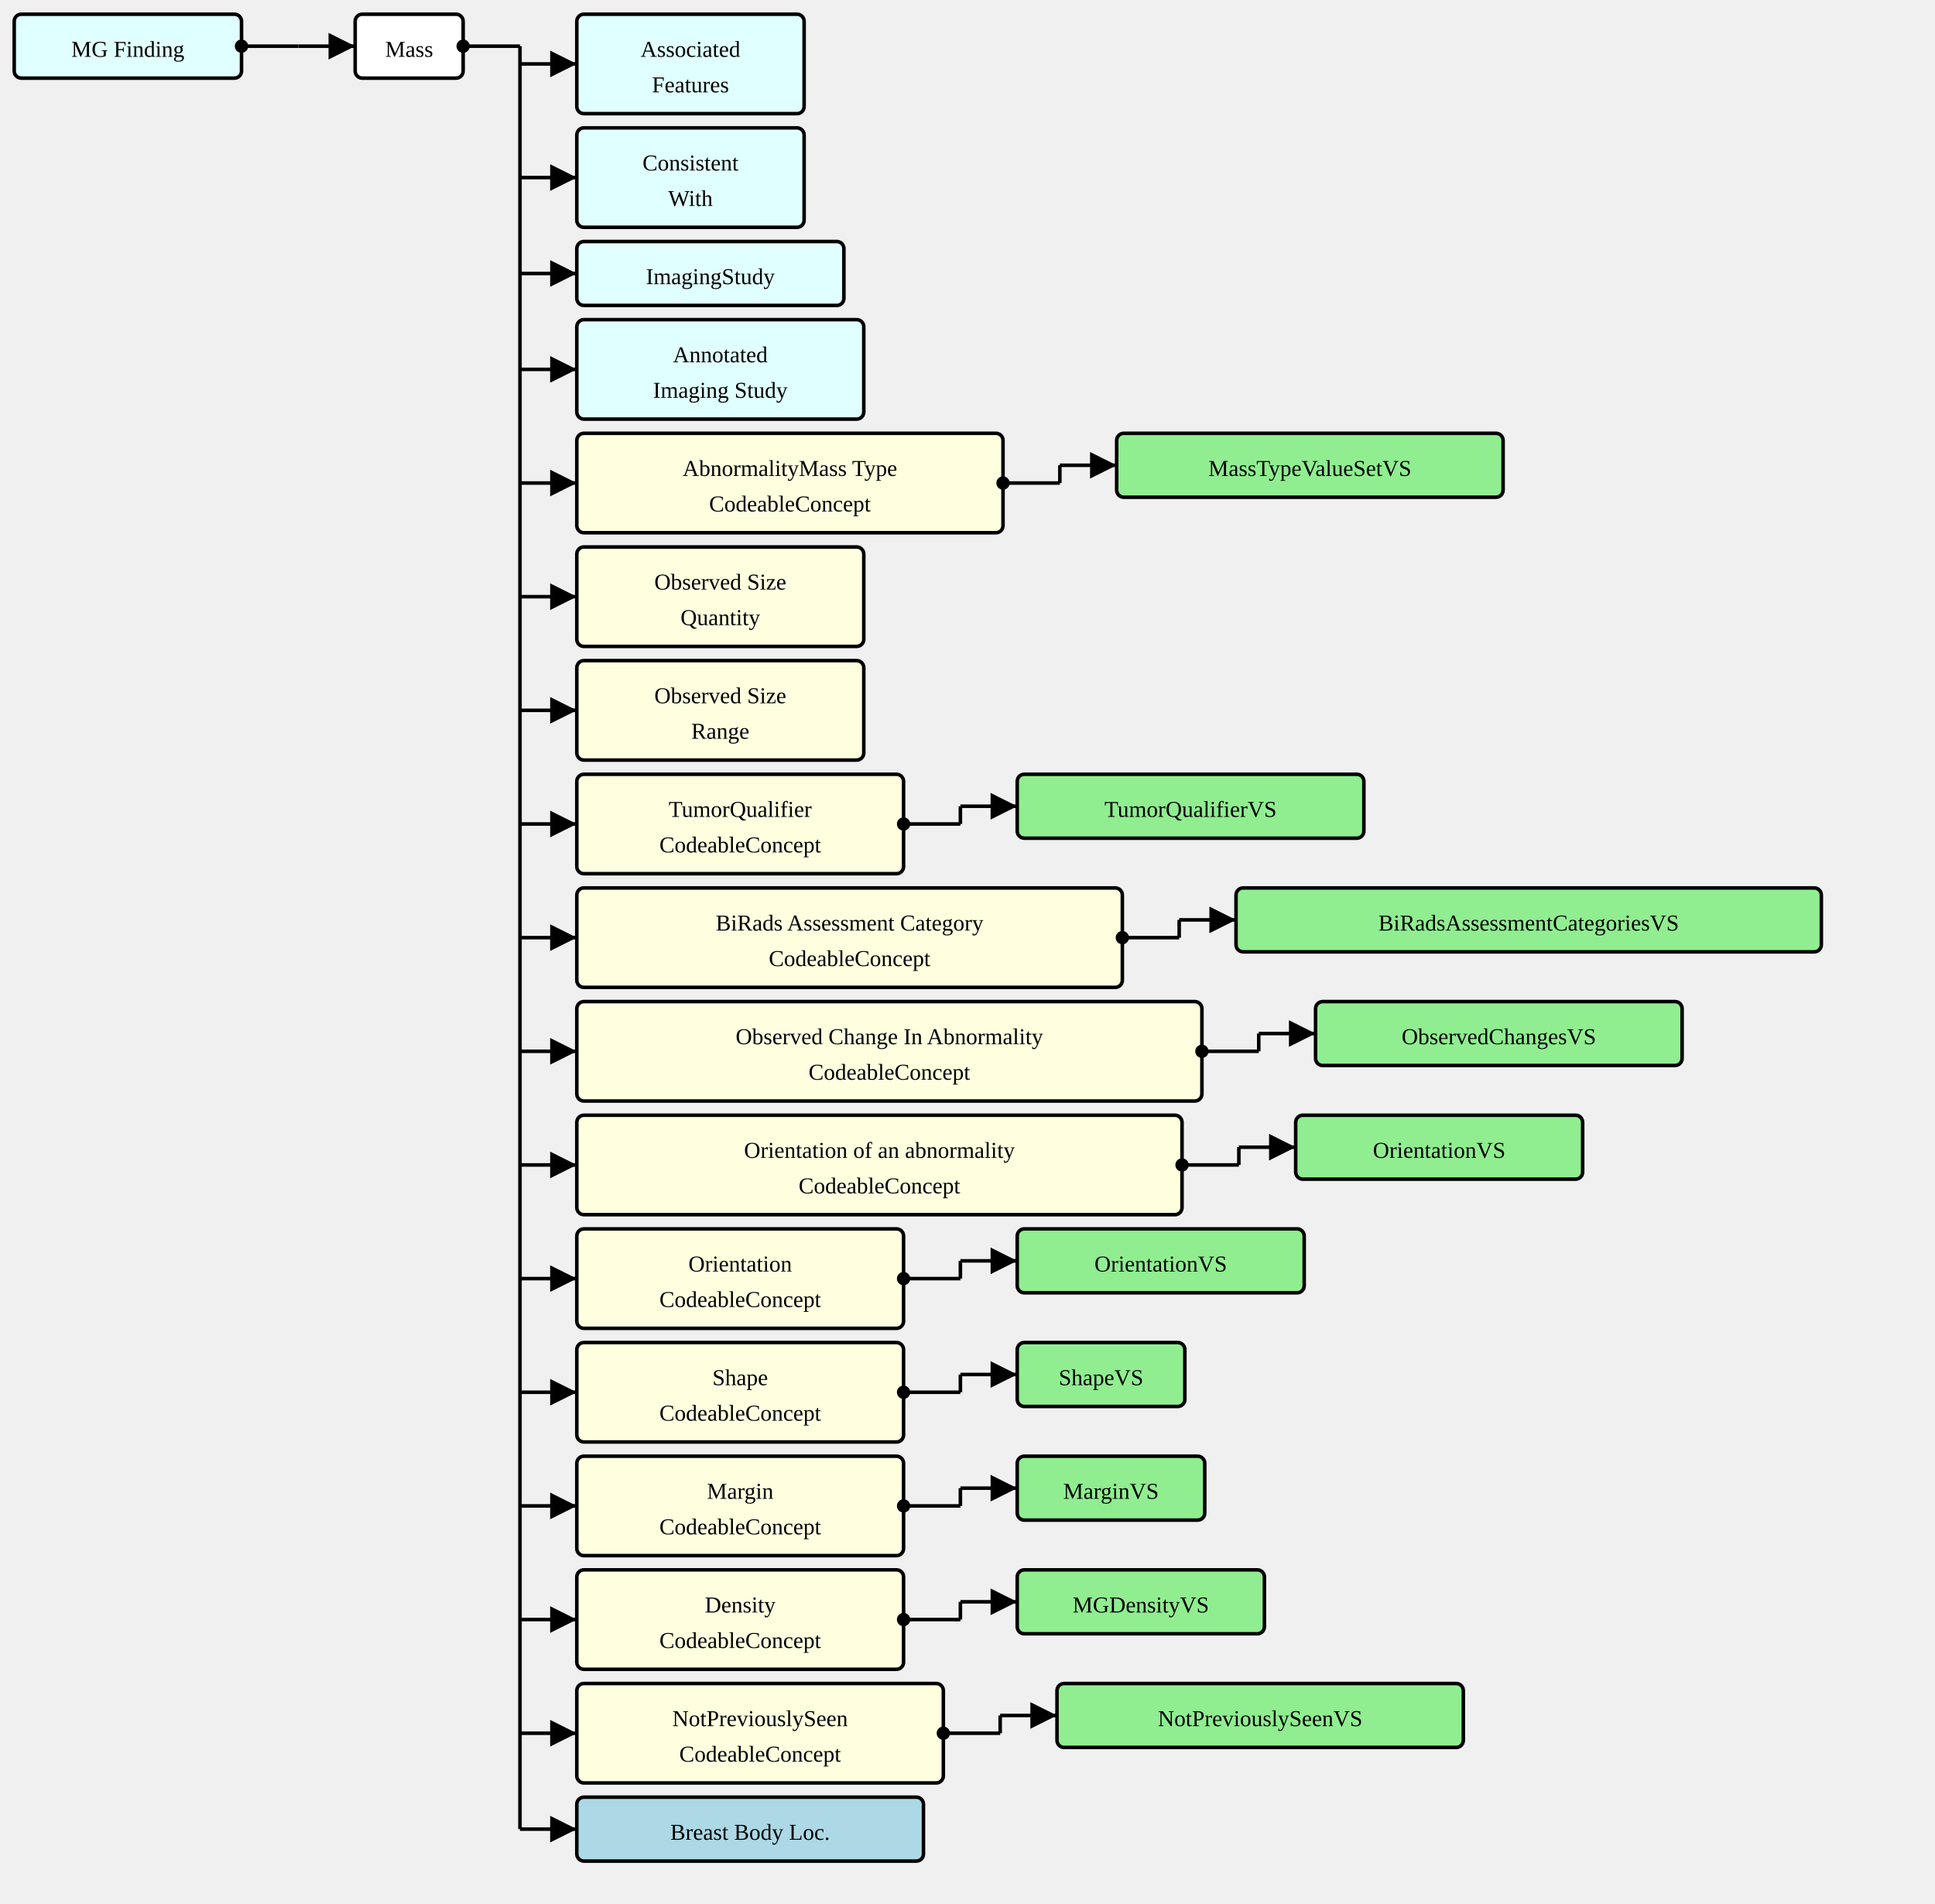
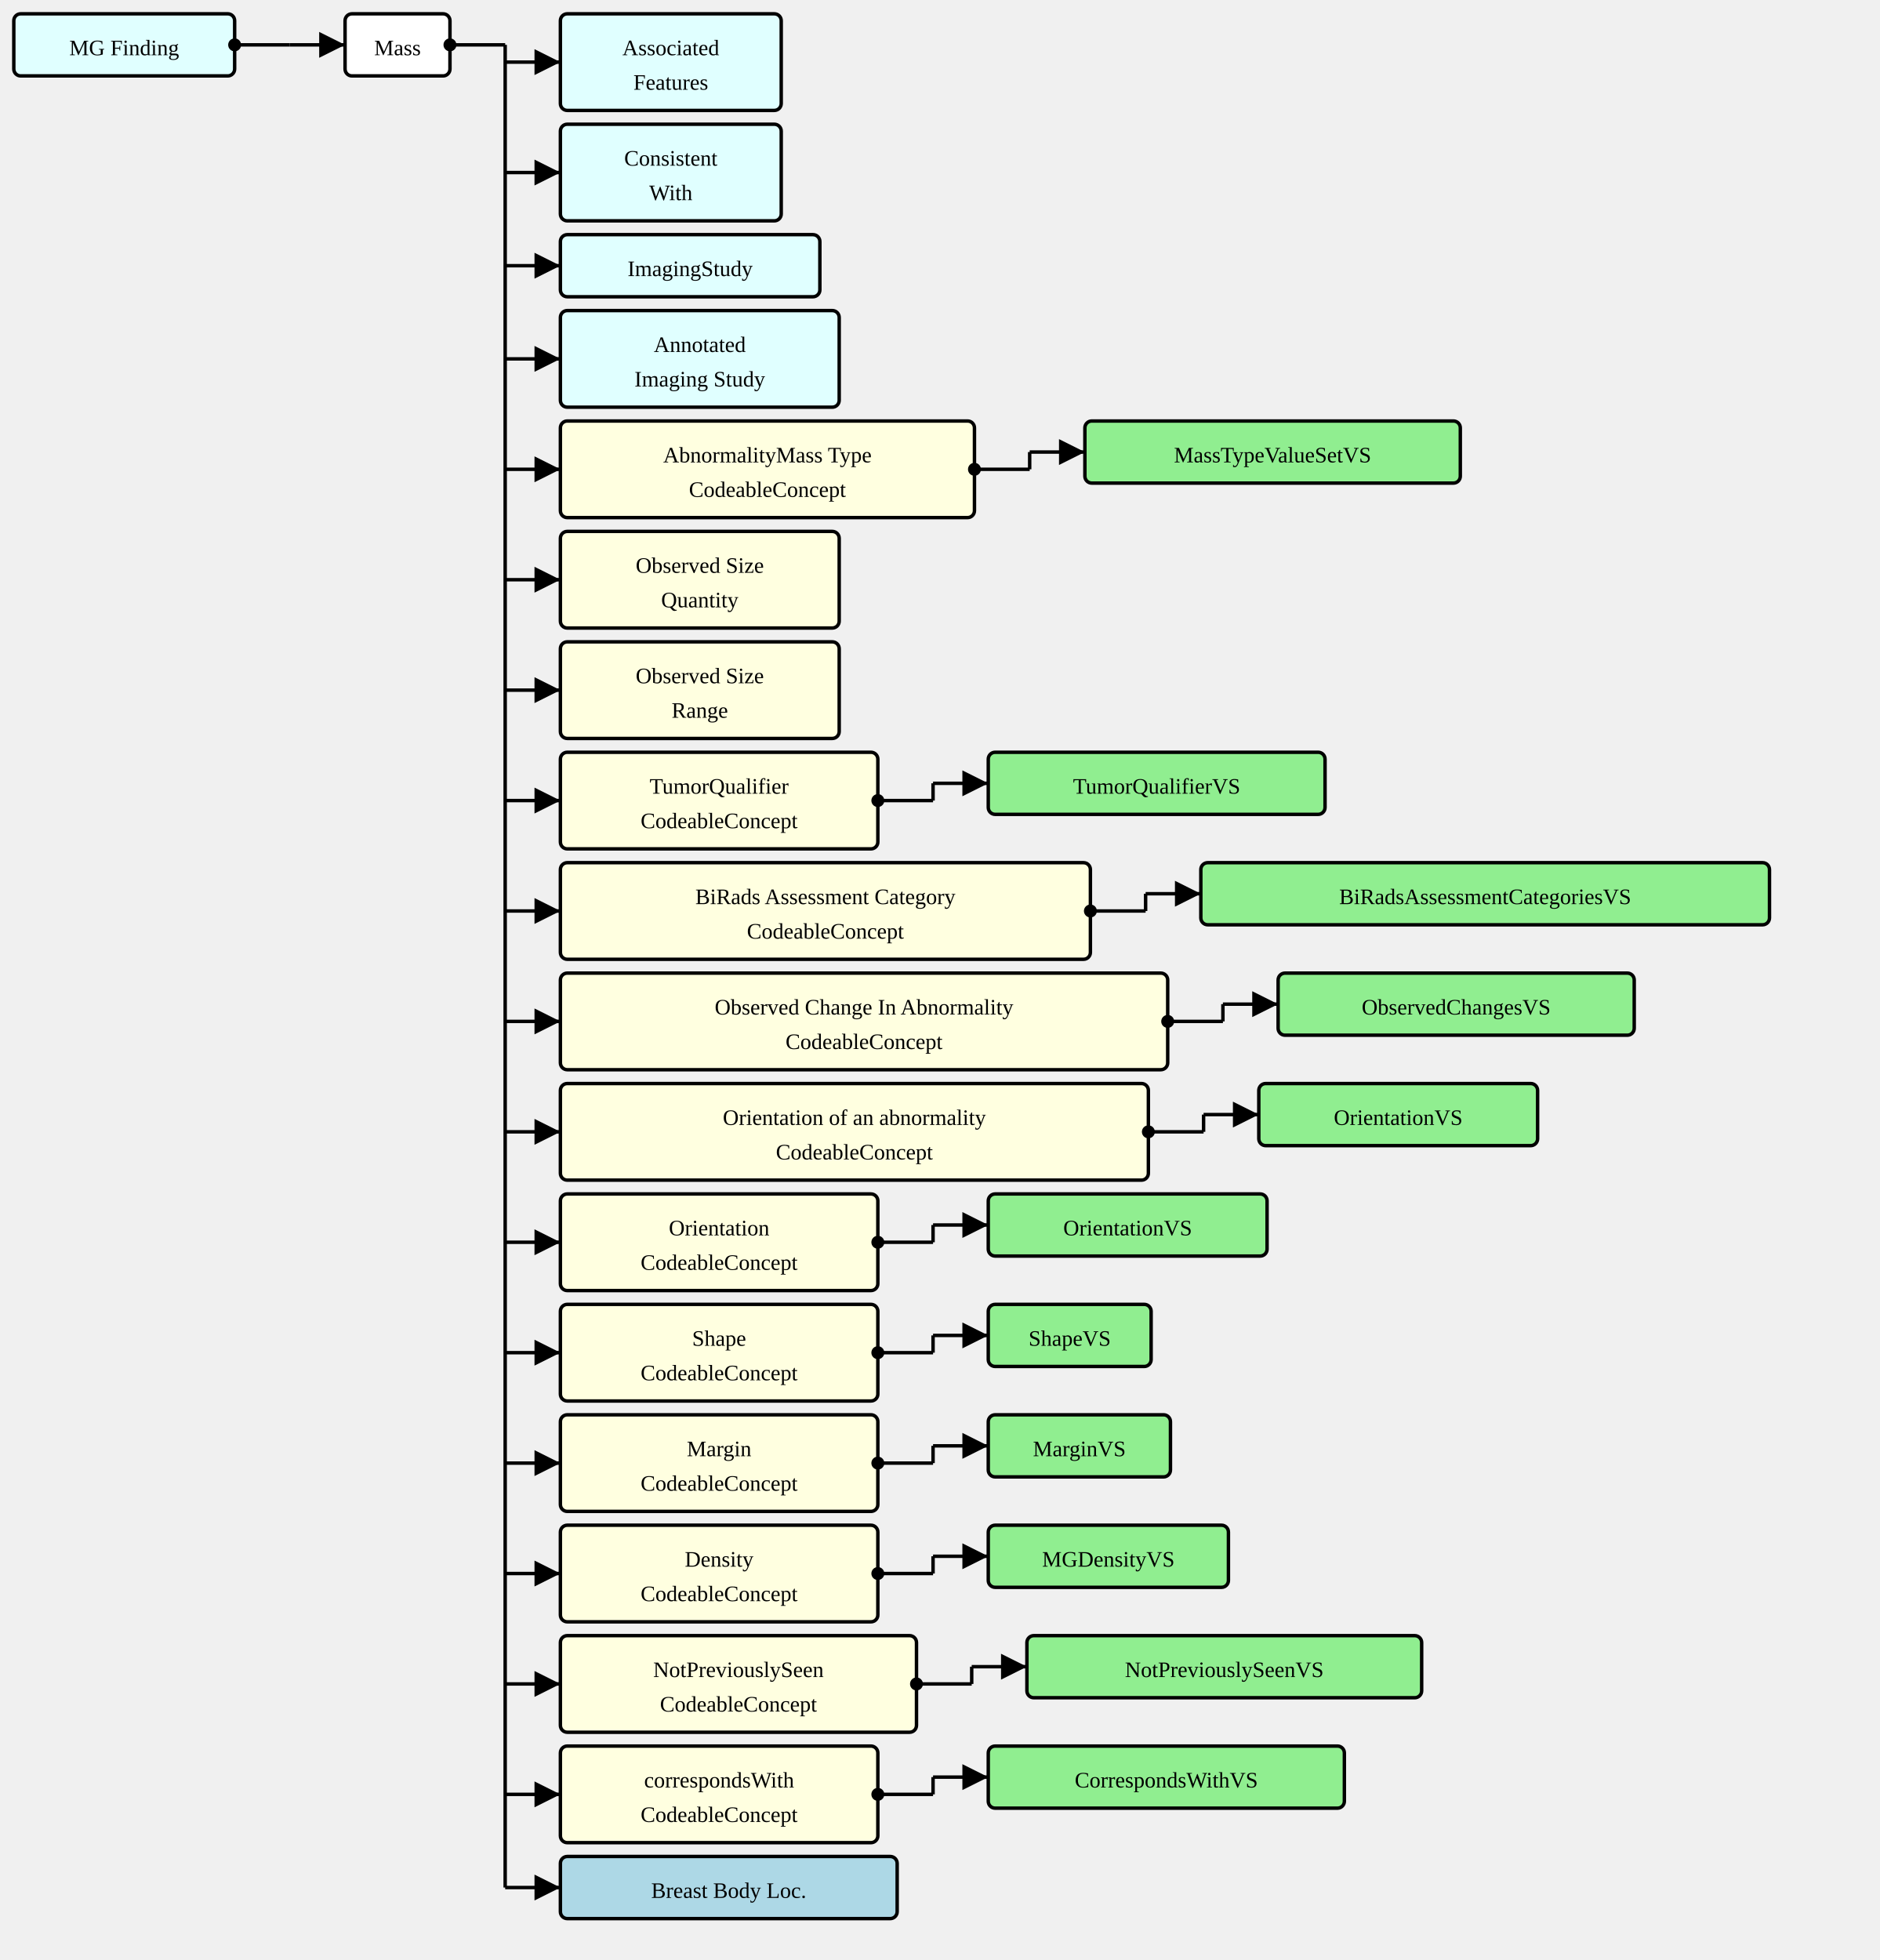
- <svg xmlns="http://www.w3.org/2000/svg" version="1.1" width="1021.5" height="1005">
+ <svg xmlns="http://www.w3.org/2000/svg" version="1.1" width="1021.5" height="1065">
  <defs>
    <marker id="arrowStart" markerWidth="3.75" markerHeight="3.75" markerUnits="px" refX="1.875" refY="1.875">
      <circle fill="Black" stroke-width="0" cx="1.875" cy="1.875" r="1.875" />
    </marker>
    <marker id="arrowEnd" markerWidth="7.5" markerHeight="7.5" markerUnits="px" refX="7.5" refY="3.75">
      <polygon fill="Black" stroke-width="0" points="0 0 7.5 3.75 0 7.5" />
    </marker>
  </defs>
  <g>
    <g transform="translate(7.5 7.5)">
      <rect fill="LightCyan" stroke="Black" stroke-width="1.875" x="0" y="0" width="120" height="33.75" rx="3.75" ry="3.75" />
      <a href="./StructureDefinition-MGFinding.html" target="_top">
        <text x="60" y="22.5" text-anchor="middle">MG Finding</text>
      </a>
    </g>
    <line stroke="Black" stroke-width="1.875" marker-end="url(#arrowEnd)" x1="157.5" y1="24.375" x2="187.5" y2="24.375" />
    <line stroke="Black" stroke-width="1.875" marker-start="url(#arrowStart)" x1="127.5" y1="24.375" x2="157.5" y2="24.375" />
    <line stroke="Black" stroke-width="1.875" x1="157.5" y1="24.375" x2="157.5" y2="24.375" />
  </g>
  <g>
    <g transform="translate(187.5 7.5)">
      <rect fill="White" stroke="Black" stroke-width="1.875" x="0" y="0" width="57" height="33.75" rx="3.75" ry="3.75" />
      <text x="28.5" y="22.5" text-anchor="middle">Mass</text>
    </g>
    <line stroke="Black" stroke-width="1.875" marker-end="url(#arrowEnd)" x1="274.5" y1="33.75" x2="304.5" y2="33.75" />
    <line stroke="Black" stroke-width="1.875" marker-end="url(#arrowEnd)" x1="274.5" y1="93.75" x2="304.5" y2="93.75" />
    <line stroke="Black" stroke-width="1.875" marker-end="url(#arrowEnd)" x1="274.5" y1="144.375" x2="304.5" y2="144.375" />
    <line stroke="Black" stroke-width="1.875" marker-end="url(#arrowEnd)" x1="274.5" y1="195" x2="304.5" y2="195" />
    <line stroke="Black" stroke-width="1.875" marker-end="url(#arrowEnd)" x1="274.5" y1="255" x2="304.5" y2="255" />
    <line stroke="Black" stroke-width="1.875" marker-end="url(#arrowEnd)" x1="274.5" y1="315" x2="304.5" y2="315" />
    <line stroke="Black" stroke-width="1.875" marker-end="url(#arrowEnd)" x1="274.5" y1="375" x2="304.5" y2="375" />
    <line stroke="Black" stroke-width="1.875" marker-end="url(#arrowEnd)" x1="274.5" y1="435" x2="304.5" y2="435" />
    <line stroke="Black" stroke-width="1.875" marker-end="url(#arrowEnd)" x1="274.5" y1="495" x2="304.5" y2="495" />
    <line stroke="Black" stroke-width="1.875" marker-end="url(#arrowEnd)" x1="274.5" y1="555" x2="304.5" y2="555" />
    <line stroke="Black" stroke-width="1.875" marker-end="url(#arrowEnd)" x1="274.5" y1="615" x2="304.5" y2="615" />
    <line stroke="Black" stroke-width="1.875" marker-end="url(#arrowEnd)" x1="274.5" y1="675" x2="304.5" y2="675" />
    <line stroke="Black" stroke-width="1.875" marker-end="url(#arrowEnd)" x1="274.5" y1="735" x2="304.5" y2="735" />
    <line stroke="Black" stroke-width="1.875" marker-end="url(#arrowEnd)" x1="274.5" y1="795" x2="304.5" y2="795" />
    <line stroke="Black" stroke-width="1.875" marker-end="url(#arrowEnd)" x1="274.5" y1="855" x2="304.5" y2="855" />
    <line stroke="Black" stroke-width="1.875" marker-end="url(#arrowEnd)" x1="274.5" y1="915" x2="304.5" y2="915" />
-     <line stroke="Black" stroke-width="1.875" marker-end="url(#arrowEnd)" x1="274.5" y1="965.625" x2="304.5" y2="965.625" />
+     <line stroke="Black" stroke-width="1.875" marker-end="url(#arrowEnd)" x1="274.5" y1="975" x2="304.5" y2="975" />
+     <line stroke="Black" stroke-width="1.875" marker-end="url(#arrowEnd)" x1="274.5" y1="1025.625" x2="304.5" y2="1025.625" />
    <line stroke="Black" stroke-width="1.875" marker-start="url(#arrowStart)" x1="244.5" y1="24.375" x2="274.5" y2="24.375" />
-     <line stroke="Black" stroke-width="1.875" x1="274.5" y1="24.375" x2="274.5" y2="965.625" />
+     <line stroke="Black" stroke-width="1.875" x1="274.5" y1="24.375" x2="274.5" y2="1025.625" />
  </g>
  <g>
    <g transform="translate(304.5 7.5)">
      <rect fill="LightCyan" stroke="Black" stroke-width="1.875" x="0" y="0" width="120" height="52.5" rx="3.75" ry="3.75" />
      <a href="./StructureDefinition-AssociatedFeatures.html" target="_top">
        <text x="60" y="22.5" text-anchor="middle">Associated</text>
      </a>
      <a href="./StructureDefinition-AssociatedFeatures.html" target="_top">
        <text x="60" y="41.25" text-anchor="middle">Features</text>
      </a>
    </g>
  </g>
  <g>
    <g transform="translate(304.5 67.5)">
      <rect fill="LightCyan" stroke="Black" stroke-width="1.875" x="0" y="0" width="120" height="52.5" rx="3.75" ry="3.75" />
      <a href="./StructureDefinition-ConsistentWith.html" target="_top">
        <text x="60" y="22.5" text-anchor="middle">Consistent</text>
      </a>
      <a href="./StructureDefinition-ConsistentWith.html" target="_top">
        <text x="60" y="41.25" text-anchor="middle">With</text>
      </a>
    </g>
  </g>
  <g>
    <g transform="translate(304.5 127.5)">
      <rect fill="LightCyan" stroke="Black" stroke-width="1.875" x="0" y="0" width="141" height="33.75" rx="3.75" ry="3.75" />
      <a href="./StructureDefinition-ImagingStudy.html" target="_top">
        <text x="70.5" y="22.5" text-anchor="middle">ImagingStudy</text>
      </a>
    </g>
  </g>
  <g>
    <g transform="translate(304.5 168.75)">
      <rect fill="LightCyan" stroke="Black" stroke-width="1.875" x="0" y="0" width="151.5" height="52.5" rx="3.75" ry="3.75" />
      <a href="./StructureDefinition-AimAnnotatedImagingStudy.html" target="_top">
        <text x="75.75" y="22.5" text-anchor="middle">Annotated</text>
      </a>
      <a href="./StructureDefinition-AimAnnotatedImagingStudy.html" target="_top">
        <text x="75.75" y="41.25" text-anchor="middle">Imaging Study</text>
      </a>
    </g>
  </g>
  <g>
    <g transform="translate(304.5 228.75)">
      <rect fill="LightYellow" stroke="Black" stroke-width="1.875" x="0" y="0" width="225" height="52.5" rx="3.75" ry="3.75" />
      <text x="112.5" y="22.5" text-anchor="middle">AbnormalityMass Type</text>
      <text x="112.5" y="41.25" text-anchor="middle">CodeableConcept</text>
    </g>
    <line stroke="Black" stroke-width="1.875" marker-end="url(#arrowEnd)" x1="559.5" y1="245.625" x2="589.5" y2="245.625" />
    <line stroke="Black" stroke-width="1.875" marker-start="url(#arrowStart)" x1="529.5" y1="255" x2="559.5" y2="255" />
    <line stroke="Black" stroke-width="1.875" x1="559.5" y1="245.625" x2="559.5" y2="255" />
  </g>
  <g>
    <g transform="translate(589.5 228.75)">
      <rect fill="LightGreen" stroke="Black" stroke-width="1.875" x="0" y="0" width="204" height="33.75" rx="3.75" ry="3.75" />
      <a href="./ValueSet-MassTypeValueSetVS.html" target="_top">
        <text x="102" y="22.5" text-anchor="middle">MassTypeValueSetVS</text>
      </a>
    </g>
  </g>
  <g>
    <g transform="translate(304.5 288.75)">
      <rect fill="LightYellow" stroke="Black" stroke-width="1.875" x="0" y="0" width="151.5" height="52.5" rx="3.75" ry="3.75" />
      <text x="75.75" y="22.5" text-anchor="middle">Observed Size</text>
      <text x="75.75" y="41.25" text-anchor="middle">Quantity</text>
    </g>
  </g>
  <g>
    <g transform="translate(304.5 348.75)">
      <rect fill="LightYellow" stroke="Black" stroke-width="1.875" x="0" y="0" width="151.5" height="52.5" rx="3.75" ry="3.75" />
      <text x="75.75" y="22.5" text-anchor="middle">Observed Size</text>
      <text x="75.75" y="41.25" text-anchor="middle">Range</text>
    </g>
  </g>
  <g>
    <g transform="translate(304.5 408.75)">
      <rect fill="LightYellow" stroke="Black" stroke-width="1.875" x="0" y="0" width="172.5" height="52.5" rx="3.75" ry="3.75" />
      <text x="86.25" y="22.5" text-anchor="middle">TumorQualifier</text>
      <text x="86.25" y="41.25" text-anchor="middle">CodeableConcept</text>
    </g>
    <line stroke="Black" stroke-width="1.875" marker-end="url(#arrowEnd)" x1="507" y1="425.625" x2="537" y2="425.625" />
    <line stroke="Black" stroke-width="1.875" marker-start="url(#arrowStart)" x1="477" y1="435" x2="507" y2="435" />
    <line stroke="Black" stroke-width="1.875" x1="507" y1="425.625" x2="507" y2="435" />
  </g>
  <g>
    <g transform="translate(537 408.75)">
      <rect fill="LightGreen" stroke="Black" stroke-width="1.875" x="0" y="0" width="183" height="33.75" rx="3.75" ry="3.75" />
      <a href="./ValueSet-TumorQualifierVS.html" target="_top">
        <text x="91.5" y="22.5" text-anchor="middle">TumorQualifierVS</text>
      </a>
    </g>
  </g>
  <g>
    <g transform="translate(304.5 468.75)">
      <rect fill="LightYellow" stroke="Black" stroke-width="1.875" x="0" y="0" width="288" height="52.5" rx="3.75" ry="3.75" />
      <text x="144" y="22.5" text-anchor="middle">BiRads Assessment Category</text>
      <text x="144" y="41.25" text-anchor="middle">CodeableConcept</text>
    </g>
    <line stroke="Black" stroke-width="1.875" marker-end="url(#arrowEnd)" x1="622.5" y1="485.625" x2="652.5" y2="485.625" />
    <line stroke="Black" stroke-width="1.875" marker-start="url(#arrowStart)" x1="592.5" y1="495" x2="622.5" y2="495" />
    <line stroke="Black" stroke-width="1.875" x1="622.5" y1="485.625" x2="622.5" y2="495" />
  </g>
  <g>
    <g transform="translate(652.5 468.75)">
      <rect fill="LightGreen" stroke="Black" stroke-width="1.875" x="0" y="0" width="309" height="33.75" rx="3.75" ry="3.75" />
      <a href="./ValueSet-BiRadsAssessmentCategoriesVS.html" target="_top">
        <text x="154.5" y="22.5" text-anchor="middle">BiRadsAssessmentCategoriesVS</text>
      </a>
    </g>
  </g>
  <g>
    <g transform="translate(304.5 528.75)">
      <rect fill="LightYellow" stroke="Black" stroke-width="1.875" x="0" y="0" width="330" height="52.5" rx="3.75" ry="3.75" />
      <text x="165" y="22.5" text-anchor="middle">Observed Change In Abnormality</text>
      <text x="165" y="41.25" text-anchor="middle">CodeableConcept</text>
    </g>
    <line stroke="Black" stroke-width="1.875" marker-end="url(#arrowEnd)" x1="664.5" y1="545.625" x2="694.5" y2="545.625" />
    <line stroke="Black" stroke-width="1.875" marker-start="url(#arrowStart)" x1="634.5" y1="555" x2="664.5" y2="555" />
    <line stroke="Black" stroke-width="1.875" x1="664.5" y1="545.625" x2="664.5" y2="555" />
  </g>
  <g>
    <g transform="translate(694.5 528.75)">
      <rect fill="LightGreen" stroke="Black" stroke-width="1.875" x="0" y="0" width="193.5" height="33.75" rx="3.75" ry="3.75" />
      <a href="./ValueSet-ObservedChangesVS.html" target="_top">
        <text x="96.75" y="22.5" text-anchor="middle">ObservedChangesVS</text>
      </a>
    </g>
  </g>
  <g>
    <g transform="translate(304.5 588.75)">
      <rect fill="LightYellow" stroke="Black" stroke-width="1.875" x="0" y="0" width="319.5" height="52.5" rx="3.75" ry="3.75" />
      <text x="159.75" y="22.5" text-anchor="middle">Orientation of an abnormality</text>
      <text x="159.75" y="41.25" text-anchor="middle">CodeableConcept</text>
    </g>
    <line stroke="Black" stroke-width="1.875" marker-end="url(#arrowEnd)" x1="654" y1="605.625" x2="684" y2="605.625" />
    <line stroke="Black" stroke-width="1.875" marker-start="url(#arrowStart)" x1="624" y1="615" x2="654" y2="615" />
    <line stroke="Black" stroke-width="1.875" x1="654" y1="605.625" x2="654" y2="615" />
  </g>
  <g>
    <g transform="translate(684 588.75)">
      <rect fill="LightGreen" stroke="Black" stroke-width="1.875" x="0" y="0" width="151.5" height="33.75" rx="3.75" ry="3.75" />
      <a href="./ValueSet-OrientationVS.html" target="_top">
        <text x="75.75" y="22.5" text-anchor="middle">OrientationVS</text>
      </a>
    </g>
  </g>
  <g>
    <g transform="translate(304.5 648.75)">
      <rect fill="LightYellow" stroke="Black" stroke-width="1.875" x="0" y="0" width="172.5" height="52.5" rx="3.75" ry="3.75" />
      <text x="86.25" y="22.5" text-anchor="middle">Orientation</text>
      <text x="86.25" y="41.25" text-anchor="middle">CodeableConcept</text>
    </g>
    <line stroke="Black" stroke-width="1.875" marker-end="url(#arrowEnd)" x1="507" y1="665.625" x2="537" y2="665.625" />
    <line stroke="Black" stroke-width="1.875" marker-start="url(#arrowStart)" x1="477" y1="675" x2="507" y2="675" />
    <line stroke="Black" stroke-width="1.875" x1="507" y1="665.625" x2="507" y2="675" />
  </g>
  <g>
    <g transform="translate(537 648.75)">
      <rect fill="LightGreen" stroke="Black" stroke-width="1.875" x="0" y="0" width="151.5" height="33.75" rx="3.75" ry="3.75" />
      <a href="./ValueSet-OrientationVS.html" target="_top">
        <text x="75.75" y="22.5" text-anchor="middle">OrientationVS</text>
      </a>
    </g>
  </g>
  <g>
    <g transform="translate(304.5 708.75)">
      <rect fill="LightYellow" stroke="Black" stroke-width="1.875" x="0" y="0" width="172.5" height="52.5" rx="3.75" ry="3.75" />
      <text x="86.25" y="22.5" text-anchor="middle">Shape</text>
      <text x="86.25" y="41.25" text-anchor="middle">CodeableConcept</text>
    </g>
    <line stroke="Black" stroke-width="1.875" marker-end="url(#arrowEnd)" x1="507" y1="725.625" x2="537" y2="725.625" />
    <line stroke="Black" stroke-width="1.875" marker-start="url(#arrowStart)" x1="477" y1="735" x2="507" y2="735" />
    <line stroke="Black" stroke-width="1.875" x1="507" y1="725.625" x2="507" y2="735" />
  </g>
  <g>
    <g transform="translate(537 708.75)">
      <rect fill="LightGreen" stroke="Black" stroke-width="1.875" x="0" y="0" width="88.5" height="33.75" rx="3.75" ry="3.75" />
      <a href="./ValueSet-ShapeVS.html" target="_top">
        <text x="44.25" y="22.5" text-anchor="middle">ShapeVS</text>
      </a>
    </g>
  </g>
  <g>
    <g transform="translate(304.5 768.75)">
      <rect fill="LightYellow" stroke="Black" stroke-width="1.875" x="0" y="0" width="172.5" height="52.5" rx="3.75" ry="3.75" />
      <text x="86.25" y="22.5" text-anchor="middle">Margin</text>
      <text x="86.25" y="41.25" text-anchor="middle">CodeableConcept</text>
    </g>
    <line stroke="Black" stroke-width="1.875" marker-end="url(#arrowEnd)" x1="507" y1="785.625" x2="537" y2="785.625" />
    <line stroke="Black" stroke-width="1.875" marker-start="url(#arrowStart)" x1="477" y1="795" x2="507" y2="795" />
    <line stroke="Black" stroke-width="1.875" x1="507" y1="785.625" x2="507" y2="795" />
  </g>
  <g>
    <g transform="translate(537 768.75)">
      <rect fill="LightGreen" stroke="Black" stroke-width="1.875" x="0" y="0" width="99" height="33.75" rx="3.75" ry="3.75" />
      <a href="./ValueSet-MarginVS.html" target="_top">
        <text x="49.5" y="22.5" text-anchor="middle">MarginVS</text>
      </a>
    </g>
  </g>
  <g>
    <g transform="translate(304.5 828.75)">
      <rect fill="LightYellow" stroke="Black" stroke-width="1.875" x="0" y="0" width="172.5" height="52.5" rx="3.75" ry="3.75" />
      <text x="86.25" y="22.5" text-anchor="middle">Density</text>
      <text x="86.25" y="41.25" text-anchor="middle">CodeableConcept</text>
    </g>
    <line stroke="Black" stroke-width="1.875" marker-end="url(#arrowEnd)" x1="507" y1="845.625" x2="537" y2="845.625" />
    <line stroke="Black" stroke-width="1.875" marker-start="url(#arrowStart)" x1="477" y1="855" x2="507" y2="855" />
    <line stroke="Black" stroke-width="1.875" x1="507" y1="845.625" x2="507" y2="855" />
  </g>
  <g>
    <g transform="translate(537 828.75)">
      <rect fill="LightGreen" stroke="Black" stroke-width="1.875" x="0" y="0" width="130.5" height="33.75" rx="3.75" ry="3.75" />
      <a href="./ValueSet-MGDensityVS.html" target="_top">
        <text x="65.25" y="22.5" text-anchor="middle">MGDensityVS</text>
      </a>
    </g>
  </g>
  <g>
    <g transform="translate(304.5 888.75)">
      <rect fill="LightYellow" stroke="Black" stroke-width="1.875" x="0" y="0" width="193.5" height="52.5" rx="3.75" ry="3.75" />
      <text x="96.75" y="22.5" text-anchor="middle">NotPreviouslySeen</text>
      <text x="96.75" y="41.25" text-anchor="middle">CodeableConcept</text>
    </g>
    <line stroke="Black" stroke-width="1.875" marker-end="url(#arrowEnd)" x1="528" y1="905.625" x2="558" y2="905.625" />
    <line stroke="Black" stroke-width="1.875" marker-start="url(#arrowStart)" x1="498" y1="915" x2="528" y2="915" />
    <line stroke="Black" stroke-width="1.875" x1="528" y1="905.625" x2="528" y2="915" />
  </g>
  <g>
    <g transform="translate(557.9999 888.75)">
      <rect fill="LightGreen" stroke="Black" stroke-width="1.875" x="0" y="0" width="214.5" height="33.75" rx="3.75" ry="3.75" />
      <a href="./ValueSet-NotPreviouslySeenVS.html" target="_top">
        <text x="107.25" y="22.5" text-anchor="middle">NotPreviouslySeenVS</text>
      </a>
    </g>
  </g>
  <g>
    <g transform="translate(304.5 948.75)">
+       <rect fill="LightYellow" stroke="Black" stroke-width="1.875" x="0" y="0" width="172.5" height="52.5" rx="3.75" ry="3.75" />
+       <text x="86.25" y="22.5" text-anchor="middle">correspondsWith</text>
+       <text x="86.25" y="41.25" text-anchor="middle">CodeableConcept</text>
+     </g>
+     <line stroke="Black" stroke-width="1.875" marker-end="url(#arrowEnd)" x1="507" y1="965.625" x2="537" y2="965.625" />
+     <line stroke="Black" stroke-width="1.875" marker-start="url(#arrowStart)" x1="477" y1="975" x2="507" y2="975" />
+     <line stroke="Black" stroke-width="1.875" x1="507" y1="965.625" x2="507" y2="975" />
+   </g>
+   <g>
+     <g transform="translate(537 948.75)">
+       <rect fill="LightGreen" stroke="Black" stroke-width="1.875" x="0" y="0" width="193.5" height="33.75" rx="3.75" ry="3.75" />
+       <a href="./ValueSet-CorrespondsWithVS.html" target="_top">
+         <text x="96.75" y="22.5" text-anchor="middle">CorrespondsWithVS</text>
+       </a>
+     </g>
+   </g>
+   <g>
+     <g transform="translate(304.5 1008.75)">
      <rect fill="LightBlue" stroke="Black" stroke-width="1.875" x="0" y="0" width="183" height="33.75" rx="3.75" ry="3.75" />
      <a href="./StructureDefinition-BreastBodyLocationExtension.html" target="_top">
        <text x="91.5" y="22.5" text-anchor="middle">Breast Body Loc.</text>
      </a>
    </g>
  </g>
</svg>
